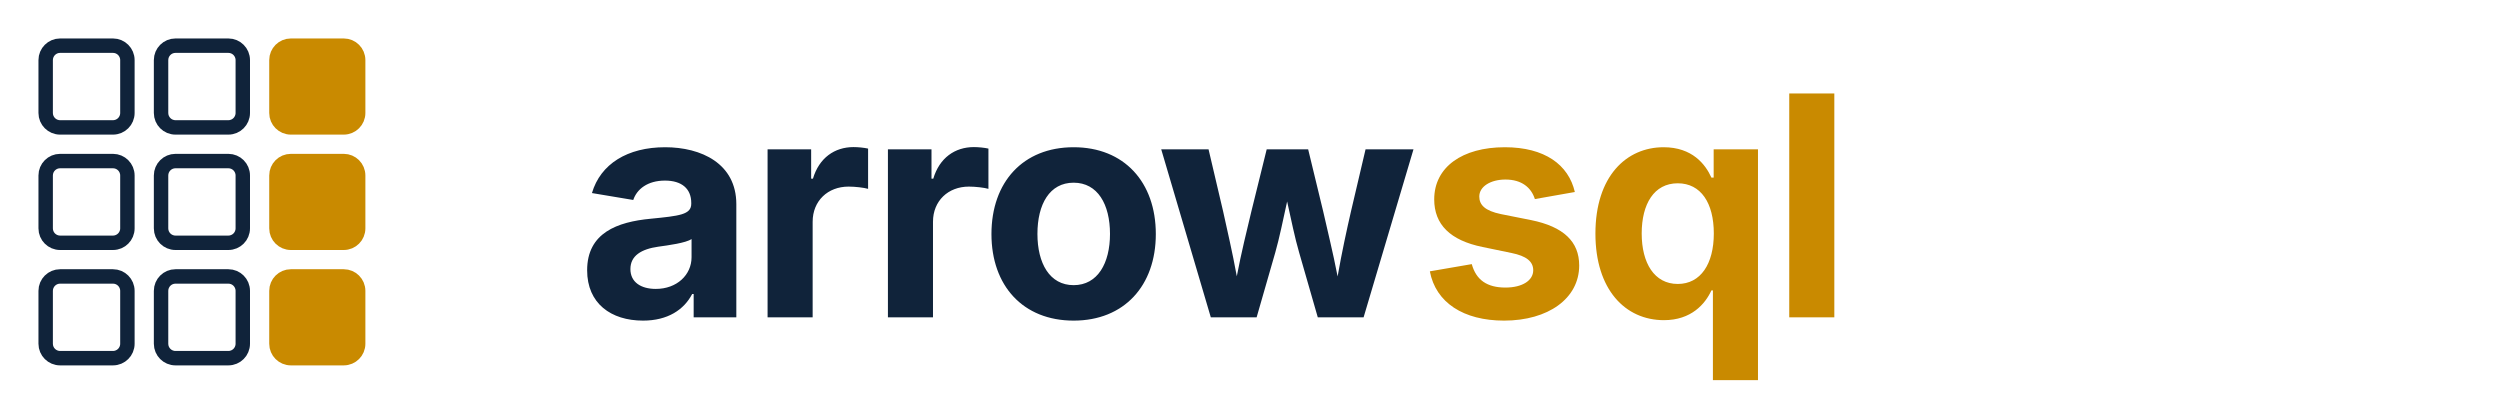
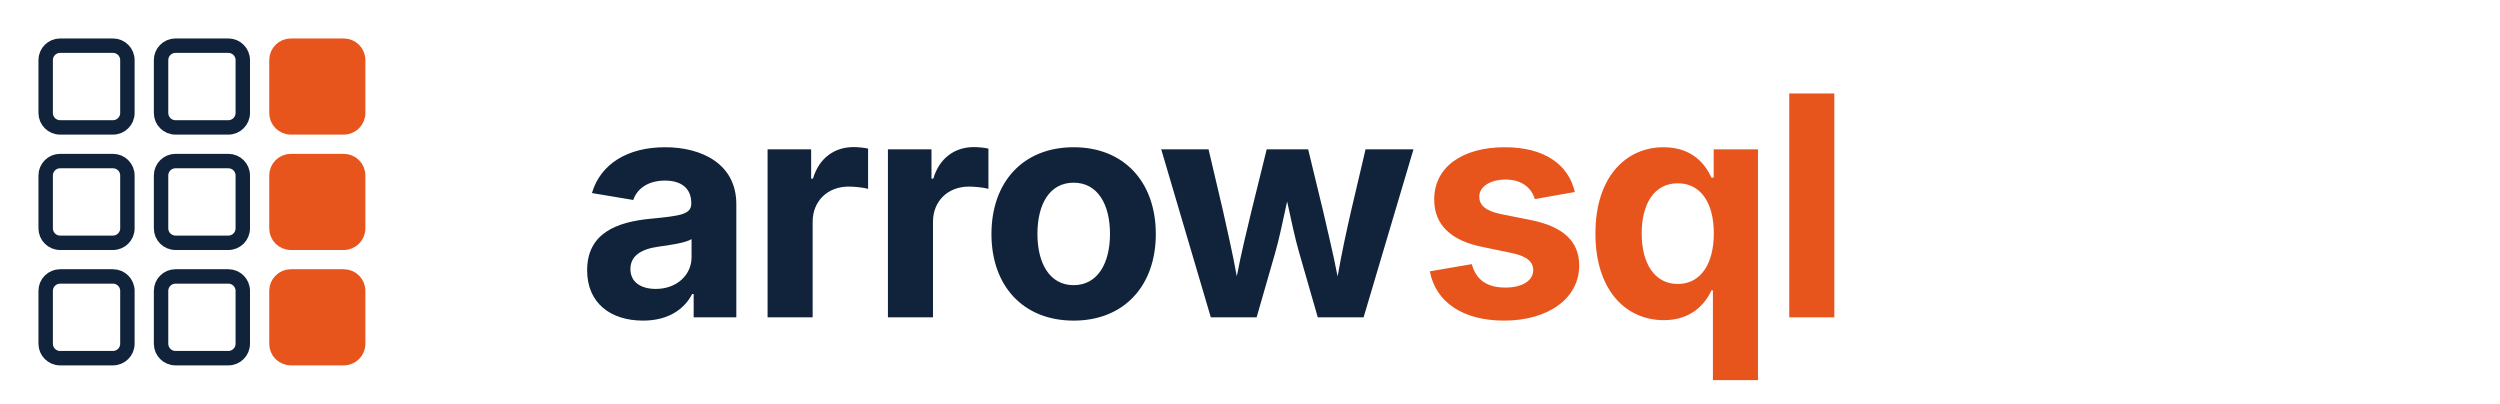
<svg xmlns="http://www.w3.org/2000/svg" viewBox="26 38 520 84" width="520" height="84" role="img" aria-label="arrowsql">
  <style>
@keyframes up{0%,25%{transform:translate(0,0)}60%,100%{transform:translate(0,12px)}}
@keyframes dn{0%,25%{transform:translate(0,0)}60%,100%{transform:translate(0,-12px)}}
@keyframes mid{0%,25%{transform:translate(0,0)}60%,100%{transform:translate(24px,0)}}
@keyframes fill{0%,30%{fill-opacity:0}60%,100%{fill-opacity:1}}
.up{animation:up 2.8s cubic-bezier(.65,0,.25,1) infinite alternate,fill 2.8s ease infinite alternate}
.dn{animation:dn 2.8s cubic-bezier(.65,0,.25,1) infinite alternate,fill 2.8s ease infinite alternate}
.mid{animation:mid 2.8s cubic-bezier(.65,0,.25,1) infinite alternate,fill 2.8s ease infinite alternate}
@media (prefers-reduced-motion:reduce){.up,.dn,.mid{animation:none;fill-opacity:1}.up{transform:translate(0,12px)}.dn{transform:translate(0,-12px)}.mid{transform:translate(24px,0)}}
</style>
  <g fill="none" stroke="#10233A" stroke-width="3">
    <rect x="35.5" y="47.5" width="17" height="17" rx="3" />
    <rect x="35.5" y="71.5" width="17" height="17" rx="3" />
    <rect x="35.5" y="95.5" width="17" height="17" rx="3" />
    <rect x="59.5" y="47.5" width="17" height="17" rx="3" />
    <rect x="59.5" y="71.5" width="17" height="17" rx="3" />
    <rect x="59.5" y="95.5" width="17" height="17" rx="3" />
  </g>
-   <g fill="#C98A00" stroke="#C98A00" stroke-width="3">
+   <g fill="#E8551C" stroke="#E8551C" stroke-width="3">
    <rect class="up" x="83.5" y="47.5" width="17" height="17" rx="3" />
    <rect class="mid" x="83.5" y="71.5" width="17" height="17" rx="3" />
    <rect class="dn" x="83.5" y="95.5" width="17" height="17" rx="3" />
  </g>
-   <text x="146" y="104" font-family="'Space Grotesk','Inter','Segoe UI',Helvetica,Arial,sans-serif" font-size="64" font-weight="700" letter-spacing="-1.5" fill="#10233A">arrow<tspan fill="#C98A00">sql</tspan>
+   <text x="146" y="104" font-family="'Space Grotesk','Inter','Segoe UI',Helvetica,Arial,sans-serif" font-size="64" font-weight="700" letter-spacing="-1.5" fill="#10233A">arrow<tspan fill="#E8551C">sql</tspan>
  </text>
</svg>
